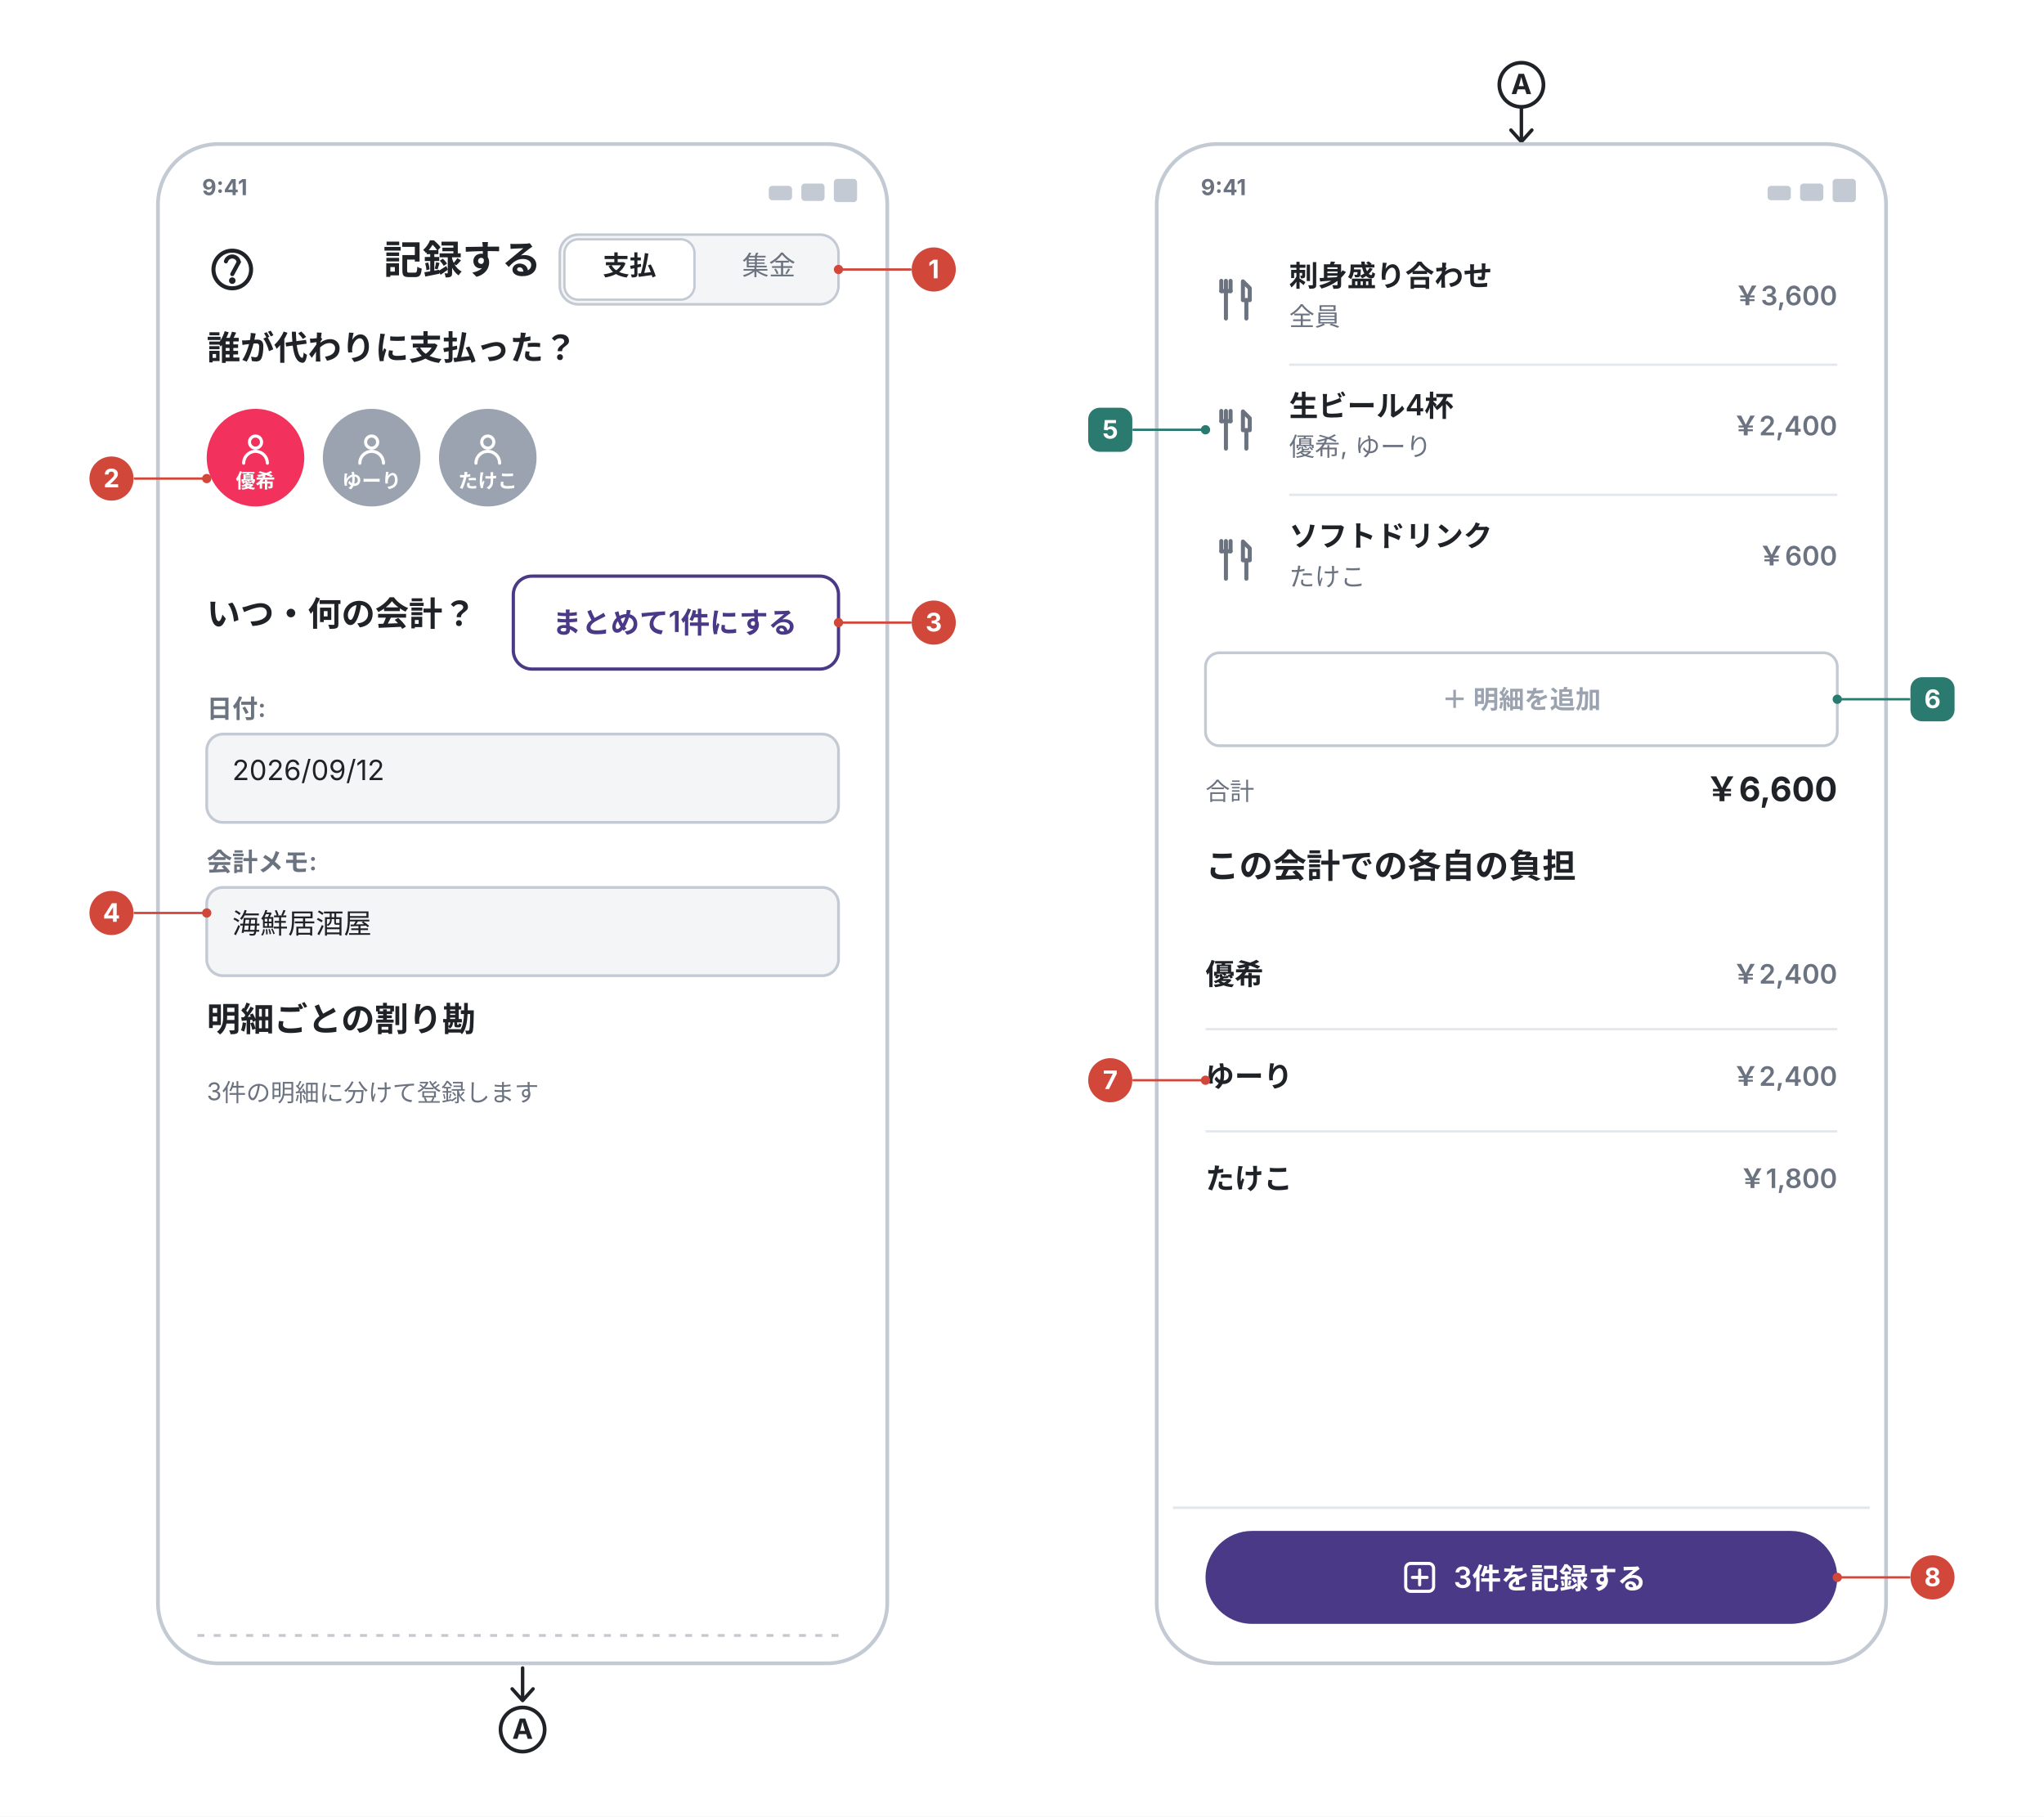
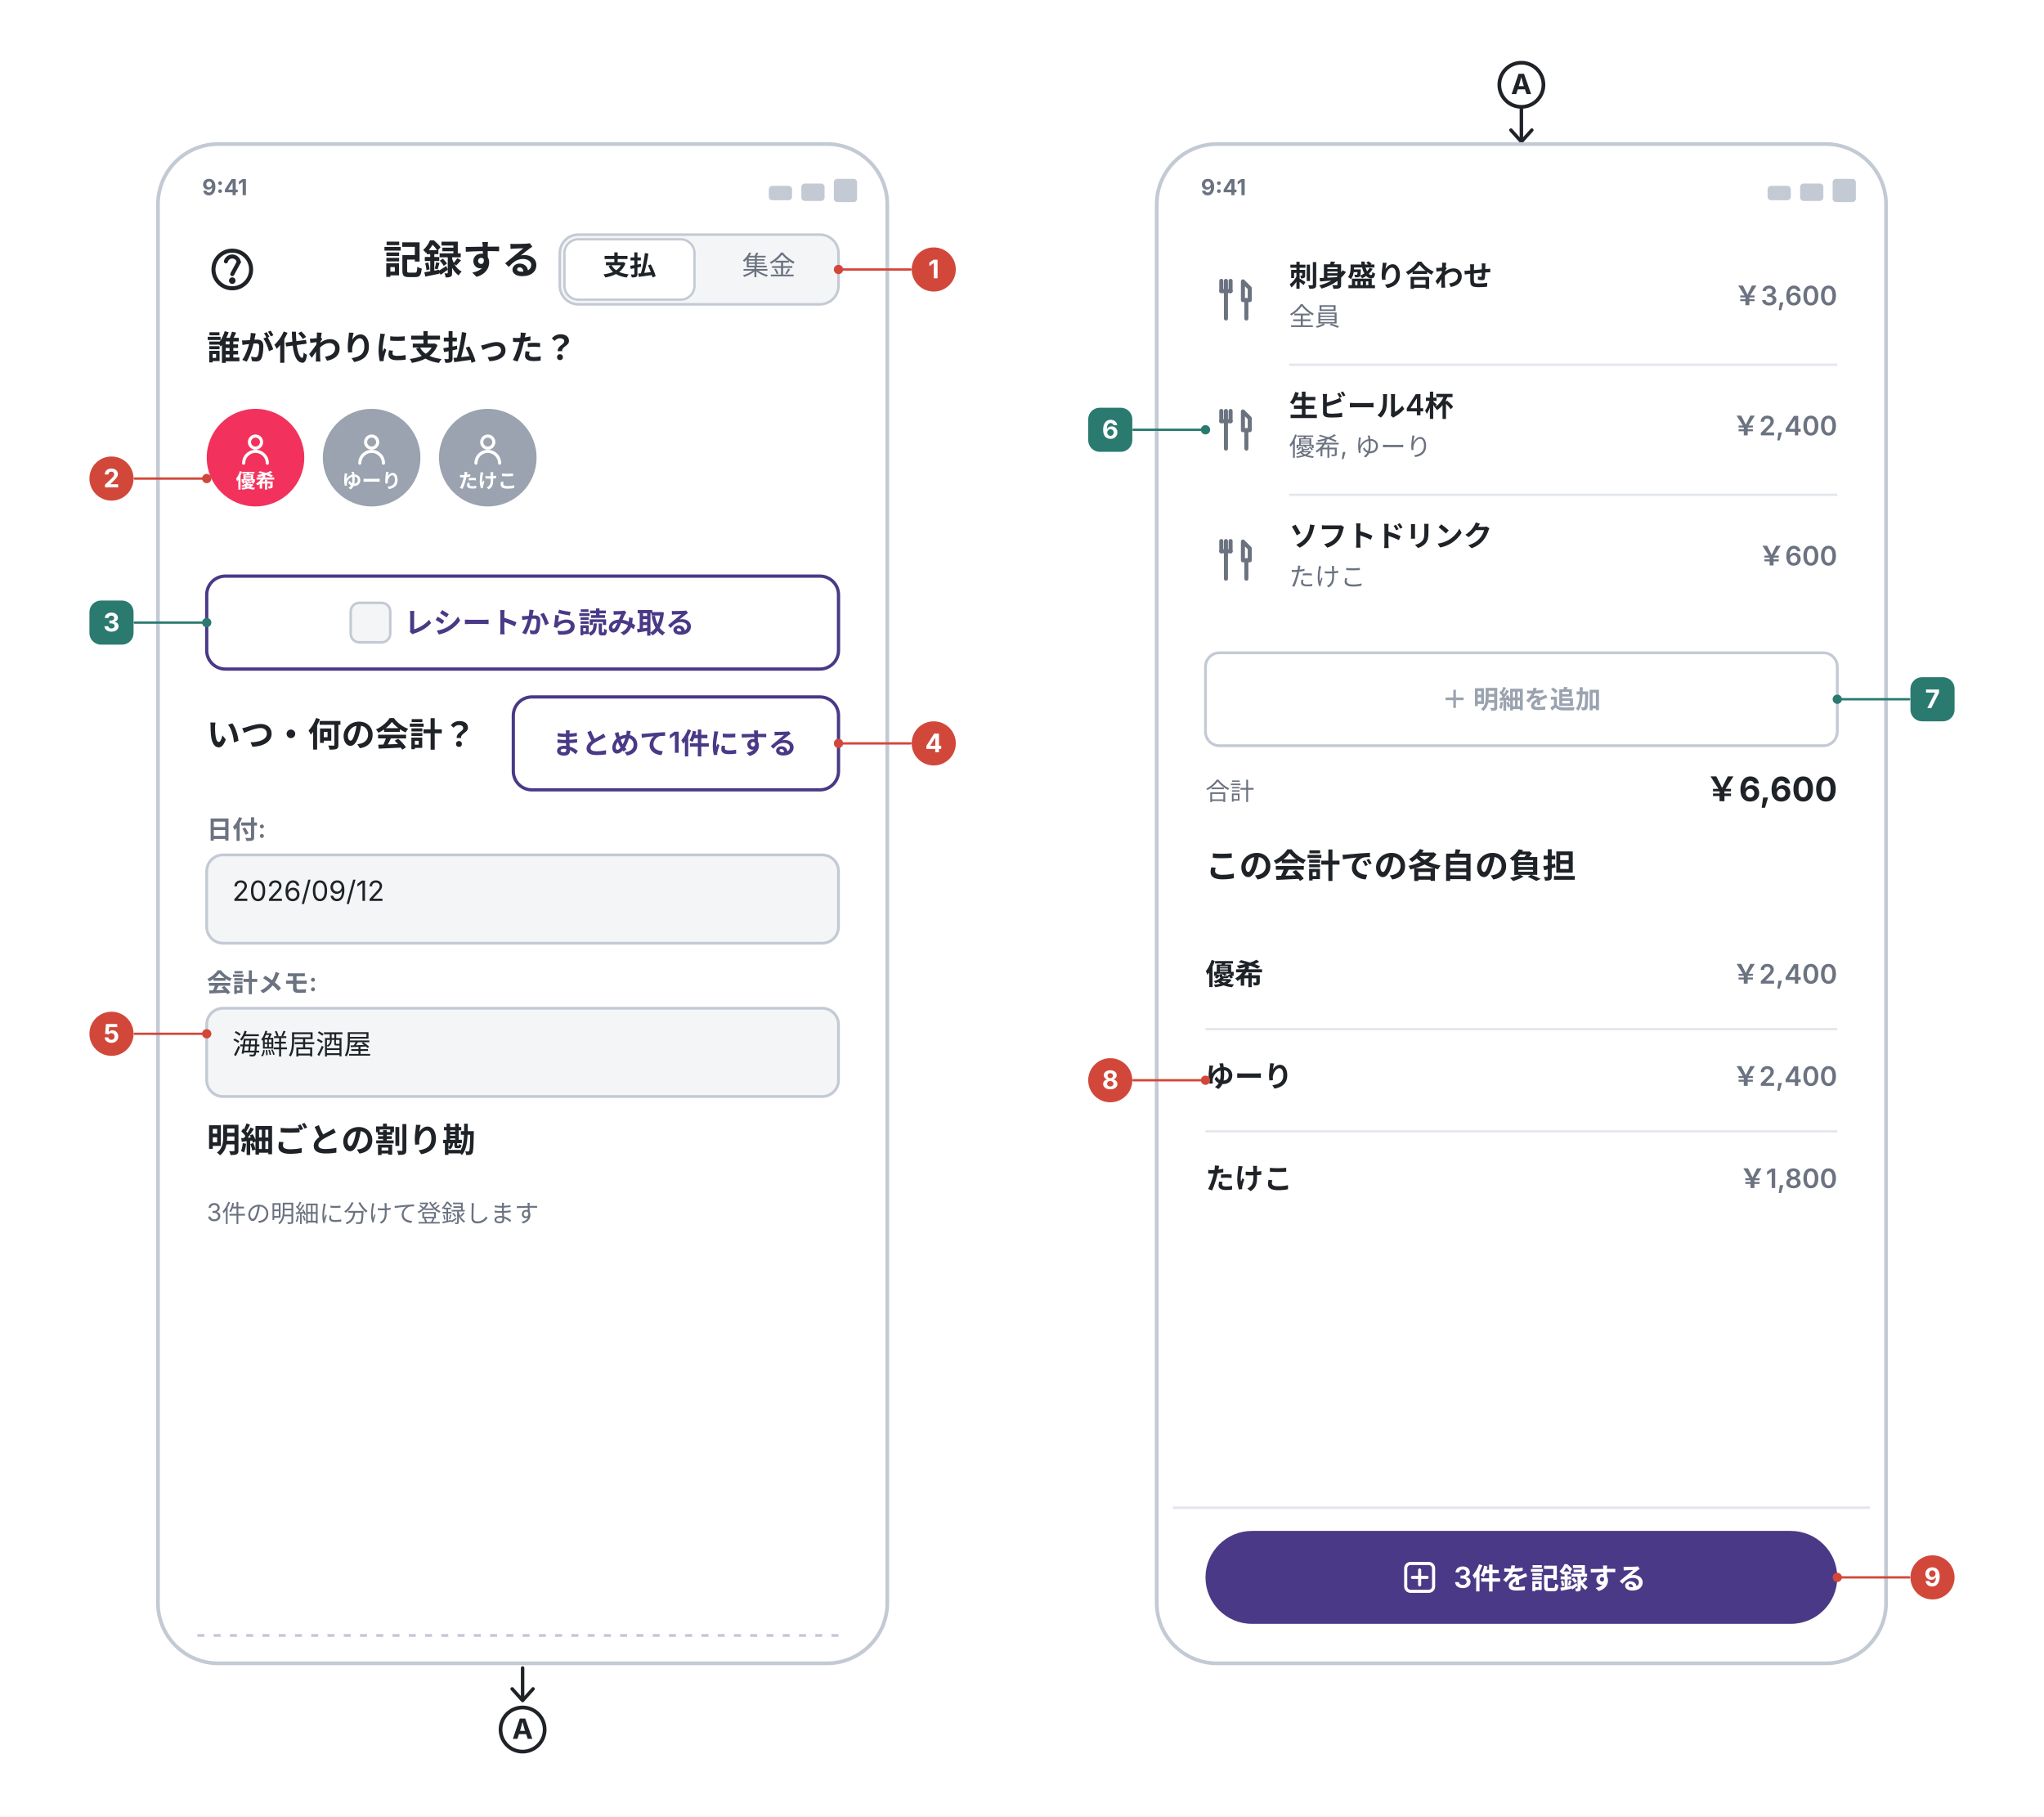
<svg xmlns="http://www.w3.org/2000/svg" width="880" height="782" viewBox="0 0 880 782">
  <rect x="0" y="0" width="880" height="782" fill="#ffffff" />
  <rect x="68.0" y="62.0" width="314.0" height="654.0" fill="#ffffff" rx="26.0" stroke="#c3cad4" stroke-width="1.6" />
  <defs>
    <clipPath id="s0">
      <rect x="75.0" y="69.0" width="300.0" height="640.0" rx="19.0" />
    </clipPath>
  </defs>
  <g clip-path="url(#s0)">
    <rect x="75.0" y="69.0" width="300.0" height="640.0" fill="#ffffff" />
    <text x="87.0" y="84.0" font-size="9.5" fill="#6b7280" font-family="-apple-system, BlinkMacSystemFont, 'Hiragino Sans', 'Noto Sans JP', 'Yu Gothic', 'Segoe UI', sans-serif" font-weight="700">9:41</text>
    <rect x="331.0" y="80.0" width="10.0" height="6.2" fill="#c3cad4" rx="1.5" />
    <rect x="345.0" y="79.0" width="10.0" height="7.5" fill="#c3cad4" rx="1.5" />
    <rect x="359.0" y="77.0" width="10.0" height="10.0" fill="#c3cad4" rx="1.5" />
    <defs>
      <clipPath id="c1">
        <rect x="75.0" y="91.0" width="300.0" height="618.0" rx="0.0" />
      </clipPath>
    </defs>
    <g clip-path="url(#c1)">
      <circle cx="100.0" cy="116.0" r="8.1" fill="none" stroke="#1f2328" stroke-width="1.742" />
      <path d="M97.26,112.51 L97.45,112.00 L97.73,111.53 L98.11,111.13 L98.55,110.81 L99.04,110.57 L99.58,110.44 L100.12,110.41 L100.67,110.49 L101.18,110.67 L101.66,110.94 L102.07,111.30 L102.41,111.74 L102.65,112.23 L102.80,112.76" fill="none" stroke="#1f2328" stroke-width="1.742" stroke-linecap="round" stroke-linejoin="round" />
      <line x1="102.8" y1="112.8" x2="100.0" y2="118.0" stroke="#1f2328" stroke-width="1.742" stroke-linecap="round" />
      <circle cx="100.0" cy="120.8" r="0.9" fill="#1f2328" stroke="#1f2328" stroke-width="1.045" />
      <text x="165.0" y="117.9" font-size="17.0" fill="#1f2328" font-family="-apple-system, BlinkMacSystemFont, 'Hiragino Sans', 'Noto Sans JP', 'Yu Gothic', 'Segoe UI', sans-serif" font-weight="700">記録する</text>
      <rect x="241.0" y="101.0" width="120.0" height="30.0" fill="#f4f5f7" rx="8.0" stroke="#c3cad4" stroke-width="1.1" />
      <rect x="243.0" y="103.0" width="56.0" height="26.0" fill="#ffffff" rx="6.0" stroke="#c3cad4" stroke-width="1.0" />
      <text x="271.0" y="118.4" font-size="11.5" fill="#1f2328" font-family="-apple-system, BlinkMacSystemFont, 'Hiragino Sans', 'Noto Sans JP', 'Yu Gothic', 'Segoe UI', sans-serif" font-weight="600" text-anchor="middle">支払</text>
      <text x="331.0" y="118.4" font-size="11.5" fill="#6b7280" font-family="-apple-system, BlinkMacSystemFont, 'Hiragino Sans', 'Noto Sans JP', 'Yu Gothic', 'Segoe UI', sans-serif" font-weight="400" text-anchor="middle">集金</text>
      <text x="89.0" y="154.9" font-size="14.5" fill="#1f2328" font-family="-apple-system, BlinkMacSystemFont, 'Hiragino Sans', 'Noto Sans JP', 'Yu Gothic', 'Segoe UI', sans-serif" font-weight="700">誰が代わりに支払った？</text>
      <defs>
        <clipPath id="h2">
          <rect x="89.0" y="174.0" width="272.0" height="64.0" rx="0.0" />
        </clipPath>
      </defs>
      <g clip-path="url(#h2)">
        <circle cx="110.0" cy="197.0" r="21.0" fill="#f2325c" />
        <circle cx="110.0" cy="190.3" r="2.6" fill="none" stroke="#ffffff" stroke-width="1.346" />
        <path d="M104.90,199.38 L104.99,198.44 L105.24,197.53 L105.66,196.69 L106.23,195.94 L106.93,195.31 L107.73,194.81 L108.60,194.47 L109.53,194.30 L110.47,194.30 L111.40,194.47 L112.27,194.81 L113.07,195.31 L113.77,195.94 L114.34,196.69 L114.76,197.53 L115.01,198.44 L115.10,199.38" fill="none" stroke="#ffffff" stroke-width="1.346" stroke-linecap="round" stroke-linejoin="round" />
        <text x="110.0" y="210.0" font-size="8.5" fill="#ffffff" font-family="-apple-system, BlinkMacSystemFont, 'Hiragino Sans', 'Noto Sans JP', 'Yu Gothic', 'Segoe UI', sans-serif" font-weight="600" text-anchor="middle">優希</text>
        <circle cx="160.0" cy="197.0" r="21.0" fill="#9aa3af" />
        <circle cx="160.0" cy="190.3" r="2.6" fill="none" stroke="#ffffff" stroke-width="1.346" />
        <path d="M154.90,199.38 L154.99,198.44 L155.24,197.53 L155.66,196.69 L156.23,195.94 L156.93,195.31 L157.73,194.81 L158.60,194.47 L159.53,194.30 L160.47,194.30 L161.40,194.47 L162.27,194.81 L163.07,195.31 L163.77,195.94 L164.34,196.69 L164.76,197.53 L165.01,198.44 L165.10,199.38" fill="none" stroke="#ffffff" stroke-width="1.346" stroke-linecap="round" stroke-linejoin="round" />
        <text x="160.0" y="210.0" font-size="8.5" fill="#ffffff" font-family="-apple-system, BlinkMacSystemFont, 'Hiragino Sans', 'Noto Sans JP', 'Yu Gothic', 'Segoe UI', sans-serif" font-weight="600" text-anchor="middle">ゆーり</text>
        <circle cx="210.0" cy="197.0" r="21.0" fill="#9aa3af" />
        <circle cx="210.0" cy="190.3" r="2.6" fill="none" stroke="#ffffff" stroke-width="1.346" />
        <path d="M204.90,199.38 L204.99,198.44 L205.24,197.53 L205.66,196.69 L206.23,195.94 L206.93,195.31 L207.73,194.81 L208.60,194.47 L209.53,194.30 L210.47,194.30 L211.40,194.47 L212.27,194.81 L213.07,195.31 L213.77,195.94 L214.34,196.69 L214.76,197.53 L215.01,198.44 L215.10,199.38" fill="none" stroke="#ffffff" stroke-width="1.346" stroke-linecap="round" stroke-linejoin="round" />
        <text x="210.0" y="210.0" font-size="8.5" fill="#ffffff" font-family="-apple-system, BlinkMacSystemFont, 'Hiragino Sans', 'Noto Sans JP', 'Yu Gothic', 'Segoe UI', sans-serif" font-weight="600" text-anchor="middle">たけこ</text>
      </g>
-       <text x="89.0" y="269.4" font-size="14.5" fill="#1f2328" font-family="-apple-system, BlinkMacSystemFont, 'Hiragino Sans', 'Noto Sans JP', 'Yu Gothic', 'Segoe UI', sans-serif" font-weight="700">いつ・何の会計？</text>
-       <rect x="221.0" y="248.0" width="140.0" height="40.0" fill="#ffffff" rx="8.0" stroke="#4A3986" stroke-width="1.4" />
-       <text x="237.8" y="272.5" font-size="12.5" fill="#4A3986" font-family="-apple-system, BlinkMacSystemFont, 'Hiragino Sans', 'Noto Sans JP', 'Yu Gothic', 'Segoe UI', sans-serif" font-weight="600">まとめて1件にする</text>
-       <text x="89.0" y="309.0" font-size="11" fill="#6b7280" font-family="-apple-system, BlinkMacSystemFont, 'Hiragino Sans', 'Noto Sans JP', 'Yu Gothic', 'Segoe UI', sans-serif" font-weight="600">日付:</text>
-       <rect x="89.0" y="316.0" width="272.0" height="38.0" fill="#f4f5f7" rx="7.0" stroke="#c3cad4" stroke-width="1.2" />
-       <text x="100.0" y="335.8" font-size="12" fill="#1f2328" font-family="-apple-system, BlinkMacSystemFont, 'Hiragino Sans', 'Noto Sans JP', 'Yu Gothic', 'Segoe UI', sans-serif" font-weight="400">2026/09/12</text>
-       <text x="89.0" y="375.0" font-size="11" fill="#6b7280" font-family="-apple-system, BlinkMacSystemFont, 'Hiragino Sans', 'Noto Sans JP', 'Yu Gothic', 'Segoe UI', sans-serif" font-weight="600">会計メモ:</text>
-       <rect x="89.0" y="382.0" width="272.0" height="38.0" fill="#f4f5f7" rx="7.0" stroke="#c3cad4" stroke-width="1.2" />
-       <text x="100.0" y="401.8" font-size="12" fill="#1f2328" font-family="-apple-system, BlinkMacSystemFont, 'Hiragino Sans', 'Noto Sans JP', 'Yu Gothic', 'Segoe UI', sans-serif" font-weight="400">海鮮居酒屋</text>
-       <text x="89.0" y="443.9" font-size="14.5" fill="#1f2328" font-family="-apple-system, BlinkMacSystemFont, 'Hiragino Sans', 'Noto Sans JP', 'Yu Gothic', 'Segoe UI', sans-serif" font-weight="700">明細ごとの割り勘</text>
-       <text x="89.0" y="473.6" font-size="10.5" fill="#6b7280" font-family="-apple-system, BlinkMacSystemFont, 'Hiragino Sans', 'Noto Sans JP', 'Yu Gothic', 'Segoe UI', sans-serif" font-weight="400">3件の明細に分けて登録します</text>
+       <rect x="89.0" y="248.0" width="272.0" height="40.0" fill="#ffffff" rx="8.0" stroke="#4A3986" stroke-width="1.4" />
+       <rect x="151.0" y="259.5" width="17.0" height="17.0" fill="#f4f5f7" rx="3.7" stroke="#c3cad4" stroke-width="1.1" />
+       <text x="174.0" y="272.5" font-size="12.5" fill="#4A3986" font-family="-apple-system, BlinkMacSystemFont, 'Hiragino Sans', 'Noto Sans JP', 'Yu Gothic', 'Segoe UI', sans-serif" font-weight="600">レシートから読み取る</text>
+       <text x="89.0" y="321.4" font-size="14.5" fill="#1f2328" font-family="-apple-system, BlinkMacSystemFont, 'Hiragino Sans', 'Noto Sans JP', 'Yu Gothic', 'Segoe UI', sans-serif" font-weight="700">いつ・何の会計？</text>
+       <rect x="221.0" y="300.0" width="140.0" height="40.0" fill="#ffffff" rx="8.0" stroke="#4A3986" stroke-width="1.4" />
+       <text x="237.8" y="324.5" font-size="12.5" fill="#4A3986" font-family="-apple-system, BlinkMacSystemFont, 'Hiragino Sans', 'Noto Sans JP', 'Yu Gothic', 'Segoe UI', sans-serif" font-weight="600">まとめて1件にする</text>
+       <text x="89.0" y="361.0" font-size="11" fill="#6b7280" font-family="-apple-system, BlinkMacSystemFont, 'Hiragino Sans', 'Noto Sans JP', 'Yu Gothic', 'Segoe UI', sans-serif" font-weight="600">日付:</text>
+       <rect x="89.0" y="368.0" width="272.0" height="38.0" fill="#f4f5f7" rx="7.0" stroke="#c3cad4" stroke-width="1.2" />
+       <text x="100.0" y="387.8" font-size="12" fill="#1f2328" font-family="-apple-system, BlinkMacSystemFont, 'Hiragino Sans', 'Noto Sans JP', 'Yu Gothic', 'Segoe UI', sans-serif" font-weight="400">2026/09/12</text>
+       <text x="89.0" y="427.0" font-size="11" fill="#6b7280" font-family="-apple-system, BlinkMacSystemFont, 'Hiragino Sans', 'Noto Sans JP', 'Yu Gothic', 'Segoe UI', sans-serif" font-weight="600">会計メモ:</text>
+       <rect x="89.0" y="434.0" width="272.0" height="38.0" fill="#f4f5f7" rx="7.0" stroke="#c3cad4" stroke-width="1.2" />
+       <text x="100.0" y="453.8" font-size="12" fill="#1f2328" font-family="-apple-system, BlinkMacSystemFont, 'Hiragino Sans', 'Noto Sans JP', 'Yu Gothic', 'Segoe UI', sans-serif" font-weight="400">海鮮居酒屋</text>
+       <text x="89.0" y="495.9" font-size="14.5" fill="#1f2328" font-family="-apple-system, BlinkMacSystemFont, 'Hiragino Sans', 'Noto Sans JP', 'Yu Gothic', 'Segoe UI', sans-serif" font-weight="700">明細ごとの割り勘</text>
+       <text x="89.0" y="525.6" font-size="10.5" fill="#6b7280" font-family="-apple-system, BlinkMacSystemFont, 'Hiragino Sans', 'Noto Sans JP', 'Yu Gothic', 'Segoe UI', sans-serif" font-weight="400">3件の明細に分けて登録します</text>
    </g>
    <line x1="85.0" y1="704.0" x2="365.0" y2="704.0" stroke="#c3cad4" stroke-width="1.2" stroke-linecap="butt" stroke-dasharray="3 4" />
  </g>
  <path d="M361.0,116.0 H390.0 V116.0 H392.0" fill="none" stroke="#d1483b" stroke-width="1.0" stroke-linecap="round" stroke-linejoin="round" />
  <circle cx="361.0" cy="116.0" r="2.0" fill="#d1483b" />
  <circle cx="402.0" cy="116.0" r="9.5" fill="#d1483b" />
  <text x="402.0" y="119.8" font-size="11" fill="#ffffff" font-family="-apple-system, BlinkMacSystemFont, 'Hiragino Sans', 'Noto Sans JP', 'Yu Gothic', 'Segoe UI', sans-serif" font-weight="700" text-anchor="middle">1</text>
-   <path d="M361.0,268.0 H390.0 V268.0 H392.0" fill="none" stroke="#d1483b" stroke-width="1.0" stroke-linecap="round" stroke-linejoin="round" />
-   <circle cx="361.0" cy="268.0" r="2.0" fill="#d1483b" />
-   <circle cx="402.0" cy="268.0" r="9.5" fill="#d1483b" />
-   <text x="402.0" y="271.8" font-size="11" fill="#ffffff" font-family="-apple-system, BlinkMacSystemFont, 'Hiragino Sans', 'Noto Sans JP', 'Yu Gothic', 'Segoe UI', sans-serif" font-weight="700" text-anchor="middle">3</text>
+   <path d="M361.0,320.0 H390.0 V320.0 H392.0" fill="none" stroke="#d1483b" stroke-width="1.0" stroke-linecap="round" stroke-linejoin="round" />
+   <circle cx="361.0" cy="320.0" r="2.0" fill="#d1483b" />
+   <circle cx="402.0" cy="320.0" r="9.5" fill="#d1483b" />
+   <text x="402.0" y="323.8" font-size="11" fill="#ffffff" font-family="-apple-system, BlinkMacSystemFont, 'Hiragino Sans', 'Noto Sans JP', 'Yu Gothic', 'Segoe UI', sans-serif" font-weight="700" text-anchor="middle">4</text>
  <path d="M89.0,206.0 H60.0 V206.0 H58.0" fill="none" stroke="#d1483b" stroke-width="1.0" stroke-linecap="round" stroke-linejoin="round" />
  <circle cx="89.0" cy="206.0" r="2.0" fill="#d1483b" />
  <circle cx="48.0" cy="206.0" r="9.5" fill="#d1483b" />
  <text x="48.0" y="209.8" font-size="11" fill="#ffffff" font-family="-apple-system, BlinkMacSystemFont, 'Hiragino Sans', 'Noto Sans JP', 'Yu Gothic', 'Segoe UI', sans-serif" font-weight="700" text-anchor="middle">2</text>
-   <path d="M89.0,393.0 H60.0 V393.0 H58.0" fill="none" stroke="#d1483b" stroke-width="1.0" stroke-linecap="round" stroke-linejoin="round" />
-   <circle cx="89.0" cy="393.0" r="2.0" fill="#d1483b" />
-   <circle cx="48.0" cy="393.0" r="9.5" fill="#d1483b" />
-   <text x="48.0" y="396.8" font-size="11" fill="#ffffff" font-family="-apple-system, BlinkMacSystemFont, 'Hiragino Sans', 'Noto Sans JP', 'Yu Gothic', 'Segoe UI', sans-serif" font-weight="700" text-anchor="middle">4</text>
+   <path d="M89.0,268.0 H60.0 V268.0 H58.0" fill="none" stroke="#2b7a6f" stroke-width="1.0" stroke-linecap="round" stroke-linejoin="round" />
+   <circle cx="89.0" cy="268.0" r="2.0" fill="#2b7a6f" />
+   <rect x="38.5" y="258.5" width="19.0" height="19.0" fill="#2b7a6f" rx="5.0" />
+   <text x="48.0" y="271.8" font-size="11" fill="#ffffff" font-family="-apple-system, BlinkMacSystemFont, 'Hiragino Sans', 'Noto Sans JP', 'Yu Gothic', 'Segoe UI', sans-serif" font-weight="700" text-anchor="middle">3</text>
+   <path d="M89.0,445.0 H60.0 V445.0 H58.0" fill="none" stroke="#d1483b" stroke-width="1.0" stroke-linecap="round" stroke-linejoin="round" />
+   <circle cx="89.0" cy="445.0" r="2.0" fill="#d1483b" />
+   <circle cx="48.0" cy="445.0" r="9.5" fill="#d1483b" />
+   <text x="48.0" y="448.8" font-size="11" fill="#ffffff" font-family="-apple-system, BlinkMacSystemFont, 'Hiragino Sans', 'Noto Sans JP', 'Yu Gothic', 'Segoe UI', sans-serif" font-weight="700" text-anchor="middle">5</text>
  <line x1="225.0" y1="718.0" x2="225.0" y2="731.0" stroke="#1f2328" stroke-width="1.5" stroke-linecap="round" />
  <path d="M220.5,727.0 L225.0,732.0 L229.5,727.0" fill="none" stroke="#1f2328" stroke-width="1.5" stroke-linecap="round" stroke-linejoin="round" />
  <circle cx="225.0" cy="744.5" r="9.5" fill="#ffffff" stroke="#1f2328" stroke-width="1.6" />
  <text x="225.0" y="748.5" font-size="12" fill="#1f2328" font-family="-apple-system, BlinkMacSystemFont, 'Hiragino Sans', 'Noto Sans JP', 'Yu Gothic', 'Segoe UI', sans-serif" font-weight="700" text-anchor="middle">A</text>
  <line x1="655.0" y1="46.0" x2="655.0" y2="61.0" stroke="#1f2328" stroke-width="1.5" stroke-linecap="round" />
  <path d="M650.5,56.0 L655.0,61.0 L659.5,56.0" fill="none" stroke="#1f2328" stroke-width="1.5" stroke-linecap="round" stroke-linejoin="round" />
  <circle cx="655.0" cy="36.5" r="9.5" fill="#ffffff" stroke="#1f2328" stroke-width="1.6" />
  <text x="655.0" y="40.5" font-size="12" fill="#1f2328" font-family="-apple-system, BlinkMacSystemFont, 'Hiragino Sans', 'Noto Sans JP', 'Yu Gothic', 'Segoe UI', sans-serif" font-weight="700" text-anchor="middle">A</text>
  <rect x="498.0" y="62.0" width="314.0" height="654.0" fill="#ffffff" rx="26.0" stroke="#c3cad4" stroke-width="1.6" />
  <defs>
    <clipPath id="s100">
      <rect x="505.0" y="69.0" width="300.0" height="640.0" rx="19.0" />
    </clipPath>
  </defs>
  <g clip-path="url(#s100)">
    <rect x="505.0" y="69.0" width="300.0" height="640.0" fill="#ffffff" />
    <text x="517.0" y="84.0" font-size="9.5" fill="#6b7280" font-family="-apple-system, BlinkMacSystemFont, 'Hiragino Sans', 'Noto Sans JP', 'Yu Gothic', 'Segoe UI', sans-serif" font-weight="700">9:41</text>
    <rect x="761.0" y="80.0" width="10.0" height="6.2" fill="#c3cad4" rx="1.5" />
    <rect x="775.0" y="79.0" width="10.0" height="7.5" fill="#c3cad4" rx="1.5" />
    <rect x="789.0" y="77.0" width="10.0" height="10.0" fill="#c3cad4" rx="1.5" />
    <defs>
      <clipPath id="c101">
        <rect x="505.0" y="91.0" width="300.0" height="558.0" rx="0.0" />
      </clipPath>
    </defs>
    <g clip-path="url(#c101)">
      <line x1="525.8" y1="120.9" x2="525.8" y2="125.3" stroke="#6b7280" stroke-width="1.742" stroke-linecap="round" />
      <line x1="527.8" y1="120.9" x2="527.8" y2="125.3" stroke="#6b7280" stroke-width="1.742" stroke-linecap="round" />
      <line x1="529.8" y1="120.9" x2="529.8" y2="125.3" stroke="#6b7280" stroke-width="1.742" stroke-linecap="round" />
      <line x1="525.8" y1="125.3" x2="529.8" y2="125.3" stroke="#6b7280" stroke-width="1.742" stroke-linecap="round" />
      <line x1="527.8" y1="125.3" x2="527.8" y2="137.1" stroke="#6b7280" stroke-width="1.742" stroke-linecap="round" />
      <path d="M535.12,121.12 L538.05,124.05 L538.05,129.18 L535.12,129.18 Z" fill="none" stroke="#6b7280" stroke-width="1.742" stroke-linecap="round" stroke-linejoin="round" />
      <line x1="536.6" y1="129.2" x2="536.6" y2="137.1" stroke="#6b7280" stroke-width="1.742" stroke-linecap="round" />
      <text x="791.0" y="131.4" font-size="11.5" fill="#6b7280" font-family="-apple-system, BlinkMacSystemFont, 'Hiragino Sans', 'Noto Sans JP', 'Yu Gothic', 'Segoe UI', sans-serif" font-weight="600" text-anchor="end">￥3,600</text>
      <text x="555.0" y="123.2" font-size="12.5" fill="#1f2328" font-family="-apple-system, BlinkMacSystemFont, 'Hiragino Sans', 'Noto Sans JP', 'Yu Gothic', 'Segoe UI', sans-serif" font-weight="600">刺身盛り合わせ</text>
      <text x="555.0" y="140.2" font-size="11" fill="#6b7280" font-family="-apple-system, BlinkMacSystemFont, 'Hiragino Sans', 'Noto Sans JP', 'Yu Gothic', 'Segoe UI', sans-serif" font-weight="400">全員</text>
      <line x1="555.0" y1="157.0" x2="791.0" y2="157.0" stroke="#e3e7ed" stroke-width="1.0" stroke-linecap="butt" />
      <line x1="525.8" y1="176.9" x2="525.8" y2="181.3" stroke="#6b7280" stroke-width="1.742" stroke-linecap="round" />
      <line x1="527.8" y1="176.9" x2="527.8" y2="181.3" stroke="#6b7280" stroke-width="1.742" stroke-linecap="round" />
      <line x1="529.8" y1="176.9" x2="529.8" y2="181.3" stroke="#6b7280" stroke-width="1.742" stroke-linecap="round" />
      <line x1="525.8" y1="181.3" x2="529.8" y2="181.3" stroke="#6b7280" stroke-width="1.742" stroke-linecap="round" />
      <line x1="527.8" y1="181.3" x2="527.8" y2="193.1" stroke="#6b7280" stroke-width="1.742" stroke-linecap="round" />
      <path d="M535.12,177.12 L538.05,180.05 L538.05,185.18 L535.12,185.18 Z" fill="none" stroke="#6b7280" stroke-width="1.742" stroke-linecap="round" stroke-linejoin="round" />
      <line x1="536.6" y1="185.2" x2="536.6" y2="193.1" stroke="#6b7280" stroke-width="1.742" stroke-linecap="round" />
      <text x="791.0" y="187.4" font-size="11.5" fill="#6b7280" font-family="-apple-system, BlinkMacSystemFont, 'Hiragino Sans', 'Noto Sans JP', 'Yu Gothic', 'Segoe UI', sans-serif" font-weight="600" text-anchor="end">￥2,400</text>
      <text x="555.0" y="179.2" font-size="12.5" fill="#1f2328" font-family="-apple-system, BlinkMacSystemFont, 'Hiragino Sans', 'Noto Sans JP', 'Yu Gothic', 'Segoe UI', sans-serif" font-weight="600">生ビール4杯</text>
      <text x="555.0" y="196.2" font-size="11" fill="#6b7280" font-family="-apple-system, BlinkMacSystemFont, 'Hiragino Sans', 'Noto Sans JP', 'Yu Gothic', 'Segoe UI', sans-serif" font-weight="400">優希, ゆーり</text>
      <line x1="555.0" y1="213.0" x2="791.0" y2="213.0" stroke="#e3e7ed" stroke-width="1.0" stroke-linecap="butt" />
      <line x1="525.8" y1="232.9" x2="525.8" y2="237.3" stroke="#6b7280" stroke-width="1.742" stroke-linecap="round" />
      <line x1="527.8" y1="232.9" x2="527.8" y2="237.3" stroke="#6b7280" stroke-width="1.742" stroke-linecap="round" />
      <line x1="529.8" y1="232.9" x2="529.8" y2="237.3" stroke="#6b7280" stroke-width="1.742" stroke-linecap="round" />
      <line x1="525.8" y1="237.3" x2="529.8" y2="237.3" stroke="#6b7280" stroke-width="1.742" stroke-linecap="round" />
      <line x1="527.8" y1="237.3" x2="527.8" y2="249.1" stroke="#6b7280" stroke-width="1.742" stroke-linecap="round" />
      <path d="M535.12,233.12 L538.05,236.05 L538.05,241.18 L535.12,241.18 Z" fill="none" stroke="#6b7280" stroke-width="1.742" stroke-linecap="round" stroke-linejoin="round" />
      <line x1="536.6" y1="241.2" x2="536.6" y2="249.1" stroke="#6b7280" stroke-width="1.742" stroke-linecap="round" />
      <text x="791.0" y="243.4" font-size="11.5" fill="#6b7280" font-family="-apple-system, BlinkMacSystemFont, 'Hiragino Sans', 'Noto Sans JP', 'Yu Gothic', 'Segoe UI', sans-serif" font-weight="600" text-anchor="end">￥600</text>
      <text x="555.0" y="235.2" font-size="12.5" fill="#1f2328" font-family="-apple-system, BlinkMacSystemFont, 'Hiragino Sans', 'Noto Sans JP', 'Yu Gothic', 'Segoe UI', sans-serif" font-weight="600">ソフトドリンク</text>
      <text x="555.0" y="252.2" font-size="11" fill="#6b7280" font-family="-apple-system, BlinkMacSystemFont, 'Hiragino Sans', 'Noto Sans JP', 'Yu Gothic', 'Segoe UI', sans-serif" font-weight="400">たけこ</text>
      <rect x="519.0" y="281.0" width="272.0" height="40.0" fill="#ffffff" rx="6.0" stroke="#c3cad4" stroke-width="1.2" stroke-dasharray="True" />
      <text x="655.0" y="305.0" font-size="11" fill="#9aa3af" font-family="-apple-system, BlinkMacSystemFont, 'Hiragino Sans', 'Noto Sans JP', 'Yu Gothic', 'Segoe UI', sans-serif" font-weight="600" text-anchor="middle">＋ 明細を追加</text>
      <text x="519.0" y="344.4" font-size="10.5" fill="#6b7280" font-family="-apple-system, BlinkMacSystemFont, 'Hiragino Sans', 'Noto Sans JP', 'Yu Gothic', 'Segoe UI', sans-serif" font-weight="400">合計</text>
      <text x="791.0" y="344.9" font-size="14.5" fill="#1f2328" font-family="-apple-system, BlinkMacSystemFont, 'Hiragino Sans', 'Noto Sans JP', 'Yu Gothic', 'Segoe UI', sans-serif" font-weight="700" text-anchor="end">￥6,600</text>
      <text x="519.0" y="377.9" font-size="14.5" fill="#1f2328" font-family="-apple-system, BlinkMacSystemFont, 'Hiragino Sans', 'Noto Sans JP', 'Yu Gothic', 'Segoe UI', sans-serif" font-weight="700">この会計での各自の負担</text>
      <text x="791.0" y="423.4" font-size="11.5" fill="#6b7280" font-family="-apple-system, BlinkMacSystemFont, 'Hiragino Sans', 'Noto Sans JP', 'Yu Gothic', 'Segoe UI', sans-serif" font-weight="600" text-anchor="end">￥2,400</text>
      <text x="519.0" y="423.8" font-size="12.5" fill="#1f2328" font-family="-apple-system, BlinkMacSystemFont, 'Hiragino Sans', 'Noto Sans JP', 'Yu Gothic', 'Segoe UI', sans-serif" font-weight="600">優希</text>
      <line x1="519.0" y1="443.0" x2="791.0" y2="443.0" stroke="#e3e7ed" stroke-width="1.0" stroke-linecap="butt" />
      <text x="791.0" y="467.4" font-size="11.5" fill="#6b7280" font-family="-apple-system, BlinkMacSystemFont, 'Hiragino Sans', 'Noto Sans JP', 'Yu Gothic', 'Segoe UI', sans-serif" font-weight="600" text-anchor="end">￥2,400</text>
      <text x="519.0" y="467.8" font-size="12.5" fill="#1f2328" font-family="-apple-system, BlinkMacSystemFont, 'Hiragino Sans', 'Noto Sans JP', 'Yu Gothic', 'Segoe UI', sans-serif" font-weight="600">ゆーり</text>
      <line x1="519.0" y1="487.0" x2="791.0" y2="487.0" stroke="#e3e7ed" stroke-width="1.0" stroke-linecap="butt" />
      <text x="791.0" y="511.4" font-size="11.5" fill="#6b7280" font-family="-apple-system, BlinkMacSystemFont, 'Hiragino Sans', 'Noto Sans JP', 'Yu Gothic', 'Segoe UI', sans-serif" font-weight="600" text-anchor="end">￥1,800</text>
      <text x="519.0" y="511.8" font-size="12.5" fill="#1f2328" font-family="-apple-system, BlinkMacSystemFont, 'Hiragino Sans', 'Noto Sans JP', 'Yu Gothic', 'Segoe UI', sans-serif" font-weight="600">たけこ</text>
    </g>
    <rect x="505.0" y="649.0" width="300.0" height="60.0" fill="#ffffff" />
    <line x1="505.0" y1="649.0" x2="805.0" y2="649.0" stroke="#e3e7ed" stroke-width="1.1" stroke-linecap="butt" />
    <rect x="519.0" y="659.0" width="272.0" height="40.0" fill="#4A3986" rx="20.0" />
    <rect x="605.2" y="673.0" width="12.0" height="12.0" fill="none" rx="2.1" stroke="#ffffff" stroke-width="1.346" />
    <line x1="611.2" y1="675.8" x2="611.2" y2="682.2" stroke="#ffffff" stroke-width="1.346" stroke-linecap="round" />
    <line x1="608.1" y1="679.0" x2="614.4" y2="679.0" stroke="#ffffff" stroke-width="1.346" stroke-linecap="round" />
    <text x="625.8" y="683.5" font-size="12.5" fill="#ffffff" font-family="-apple-system, BlinkMacSystemFont, 'Hiragino Sans', 'Noto Sans JP', 'Yu Gothic', 'Segoe UI', sans-serif" font-weight="600">3件を記録する</text>
  </g>
  <path d="M791.0,301.0 H820.0 V301.0 H822.0" fill="none" stroke="#2b7a6f" stroke-width="1.0" stroke-linecap="round" stroke-linejoin="round" />
  <circle cx="791.0" cy="301.0" r="2.0" fill="#2b7a6f" />
  <rect x="822.5" y="291.5" width="19.0" height="19.0" fill="#2b7a6f" rx="5.0" />
-   <text x="832.0" y="304.8" font-size="11" fill="#ffffff" font-family="-apple-system, BlinkMacSystemFont, 'Hiragino Sans', 'Noto Sans JP', 'Yu Gothic', 'Segoe UI', sans-serif" font-weight="700" text-anchor="middle">6</text>
+   <text x="832.0" y="304.8" font-size="11" fill="#ffffff" font-family="-apple-system, BlinkMacSystemFont, 'Hiragino Sans', 'Noto Sans JP', 'Yu Gothic', 'Segoe UI', sans-serif" font-weight="700" text-anchor="middle">7</text>
  <path d="M791.0,679.0 H820.0 V679.0 H822.0" fill="none" stroke="#d1483b" stroke-width="1.0" stroke-linecap="round" stroke-linejoin="round" />
  <circle cx="791.0" cy="679.0" r="2.0" fill="#d1483b" />
  <circle cx="832.0" cy="679.0" r="9.5" fill="#d1483b" />
-   <text x="832.0" y="682.8" font-size="11" fill="#ffffff" font-family="-apple-system, BlinkMacSystemFont, 'Hiragino Sans', 'Noto Sans JP', 'Yu Gothic', 'Segoe UI', sans-serif" font-weight="700" text-anchor="middle">8</text>
+   <text x="832.0" y="682.8" font-size="11" fill="#ffffff" font-family="-apple-system, BlinkMacSystemFont, 'Hiragino Sans', 'Noto Sans JP', 'Yu Gothic', 'Segoe UI', sans-serif" font-weight="700" text-anchor="middle">9</text>
  <path d="M519.0,185.0 H490.0 V185.0 H488.0" fill="none" stroke="#2b7a6f" stroke-width="1.0" stroke-linecap="round" stroke-linejoin="round" />
  <circle cx="519.0" cy="185.0" r="2.0" fill="#2b7a6f" />
  <rect x="468.5" y="175.5" width="19.0" height="19.0" fill="#2b7a6f" rx="5.0" />
-   <text x="478.0" y="188.8" font-size="11" fill="#ffffff" font-family="-apple-system, BlinkMacSystemFont, 'Hiragino Sans', 'Noto Sans JP', 'Yu Gothic', 'Segoe UI', sans-serif" font-weight="700" text-anchor="middle">5</text>
+   <text x="478.0" y="188.8" font-size="11" fill="#ffffff" font-family="-apple-system, BlinkMacSystemFont, 'Hiragino Sans', 'Noto Sans JP', 'Yu Gothic', 'Segoe UI', sans-serif" font-weight="700" text-anchor="middle">6</text>
  <path d="M519.0,465.0 H490.0 V465.0 H488.0" fill="none" stroke="#d1483b" stroke-width="1.0" stroke-linecap="round" stroke-linejoin="round" />
  <circle cx="519.0" cy="465.0" r="2.0" fill="#d1483b" />
  <circle cx="478.0" cy="465.0" r="9.5" fill="#d1483b" />
-   <text x="478.0" y="468.8" font-size="11" fill="#ffffff" font-family="-apple-system, BlinkMacSystemFont, 'Hiragino Sans', 'Noto Sans JP', 'Yu Gothic', 'Segoe UI', sans-serif" font-weight="700" text-anchor="middle">7</text>
+   <text x="478.0" y="468.8" font-size="11" fill="#ffffff" font-family="-apple-system, BlinkMacSystemFont, 'Hiragino Sans', 'Noto Sans JP', 'Yu Gothic', 'Segoe UI', sans-serif" font-weight="700" text-anchor="middle">8</text>
</svg>
